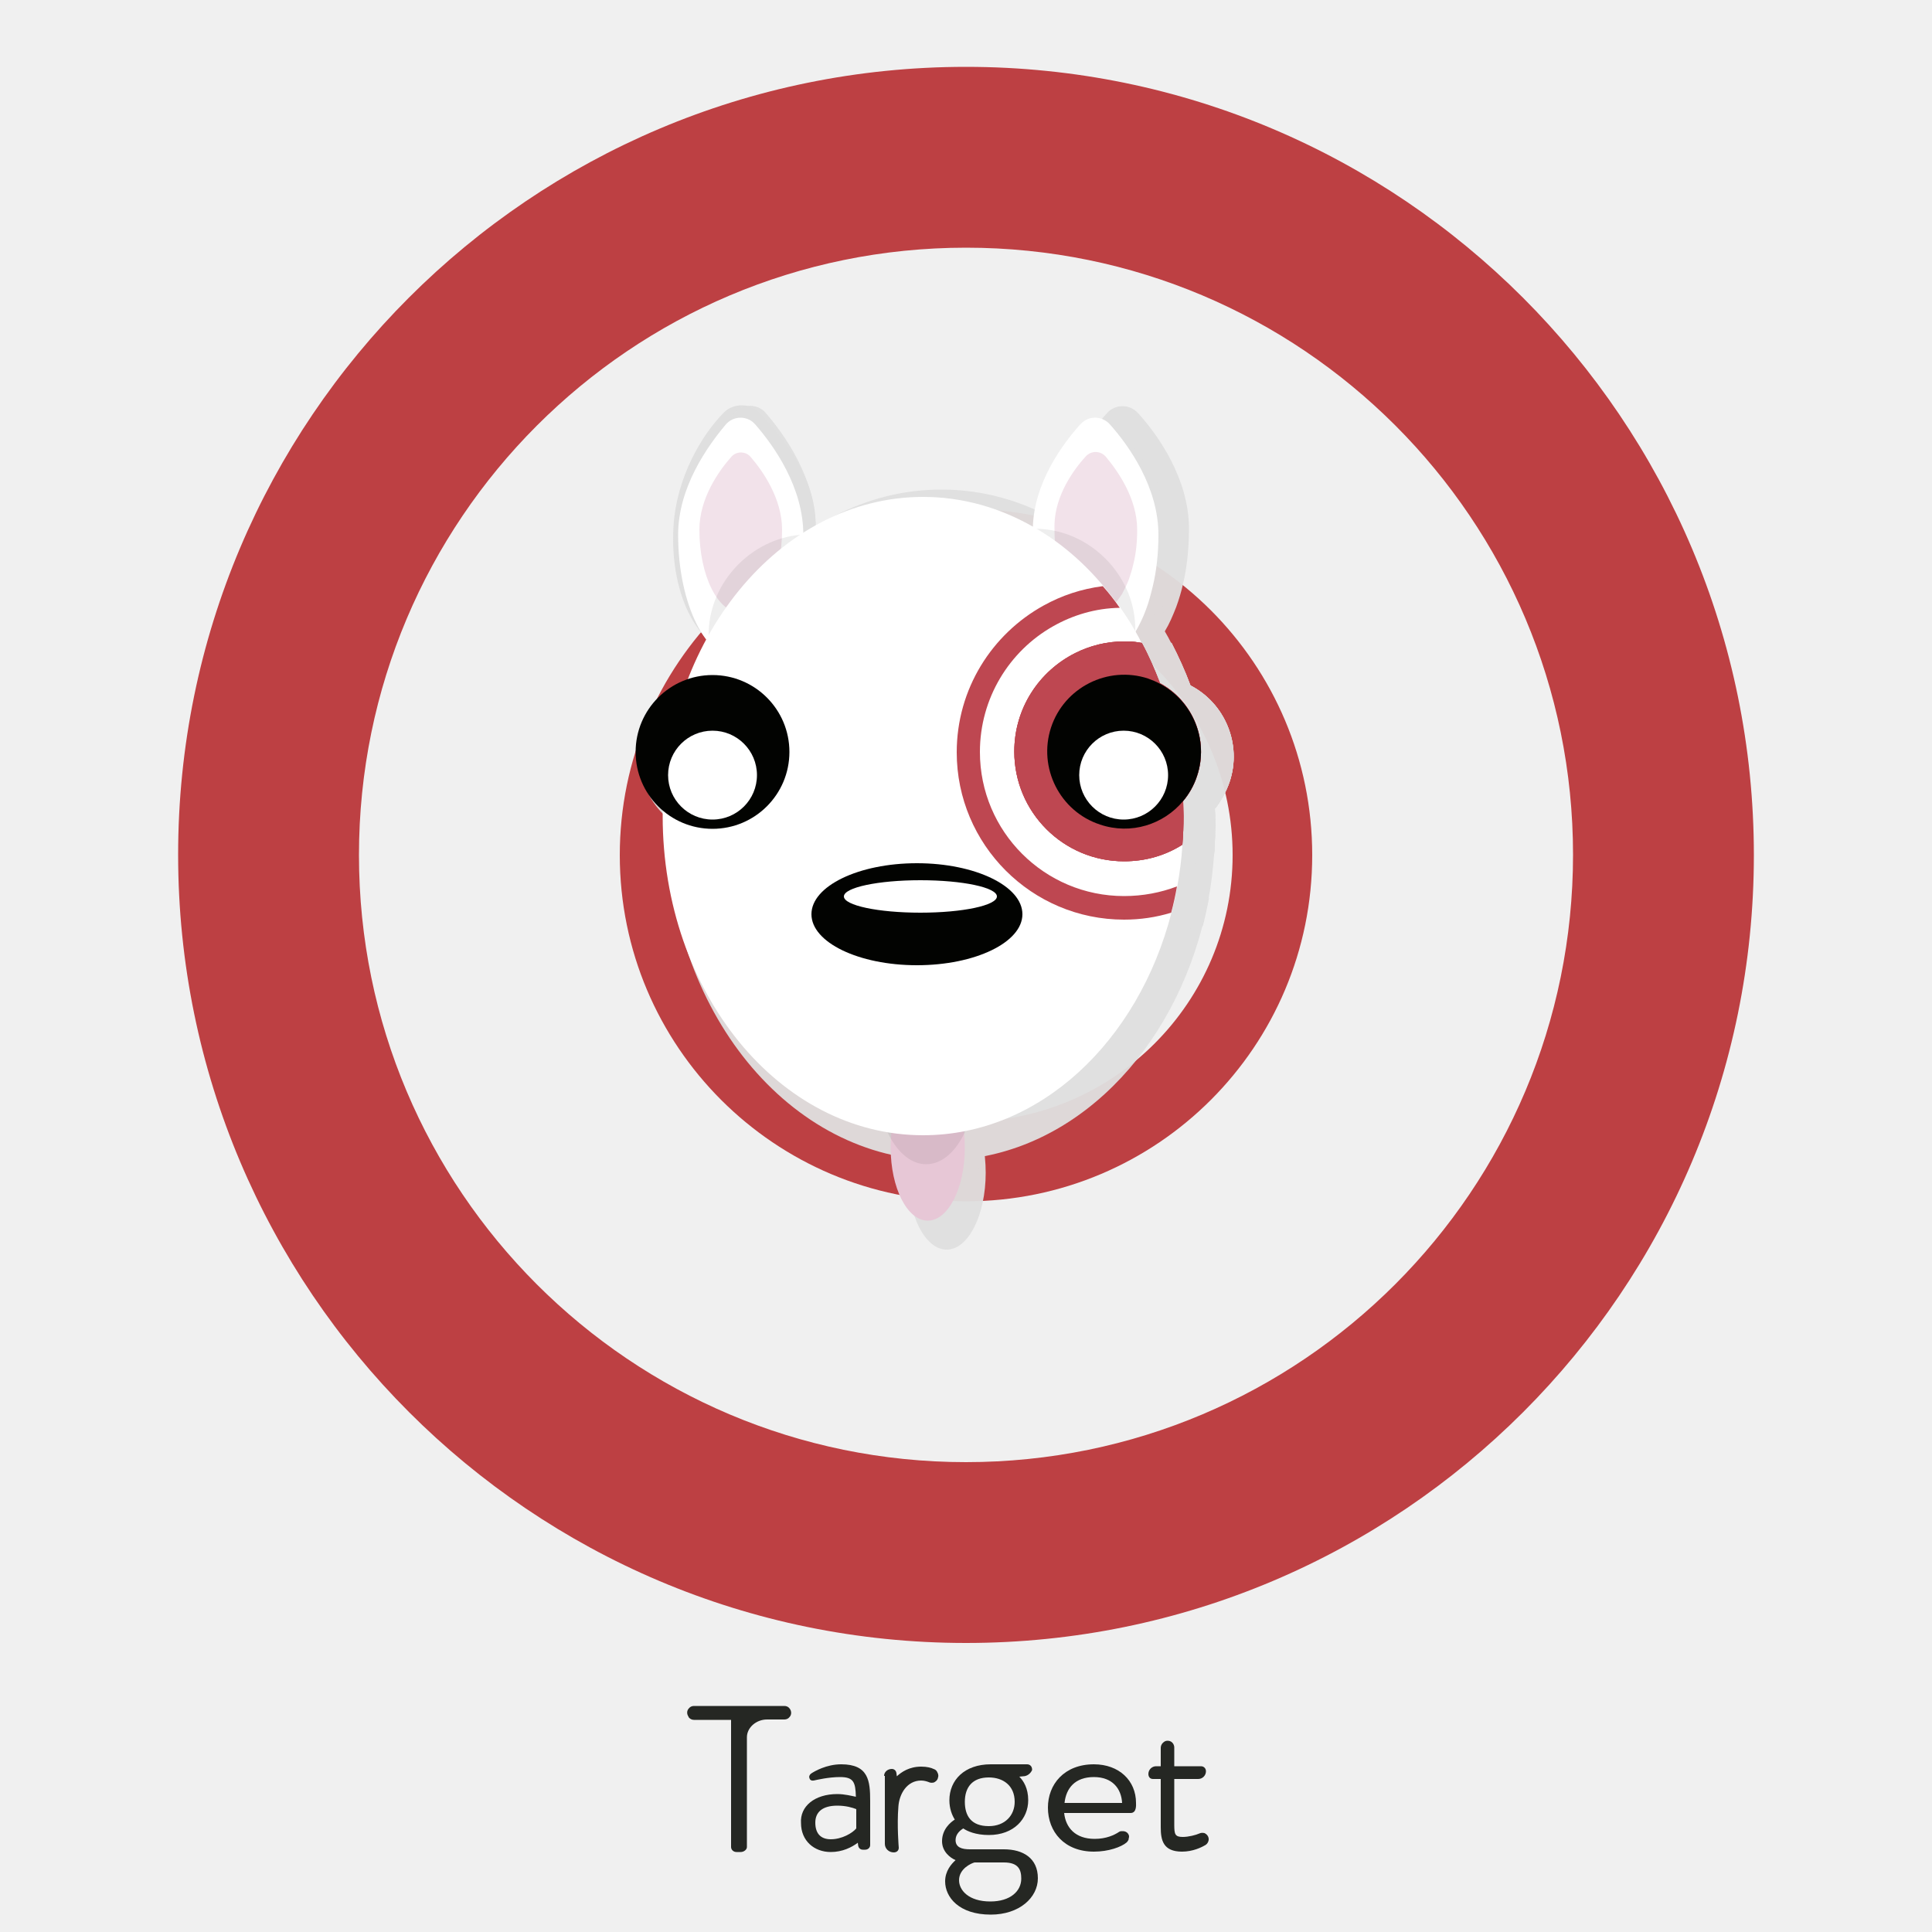
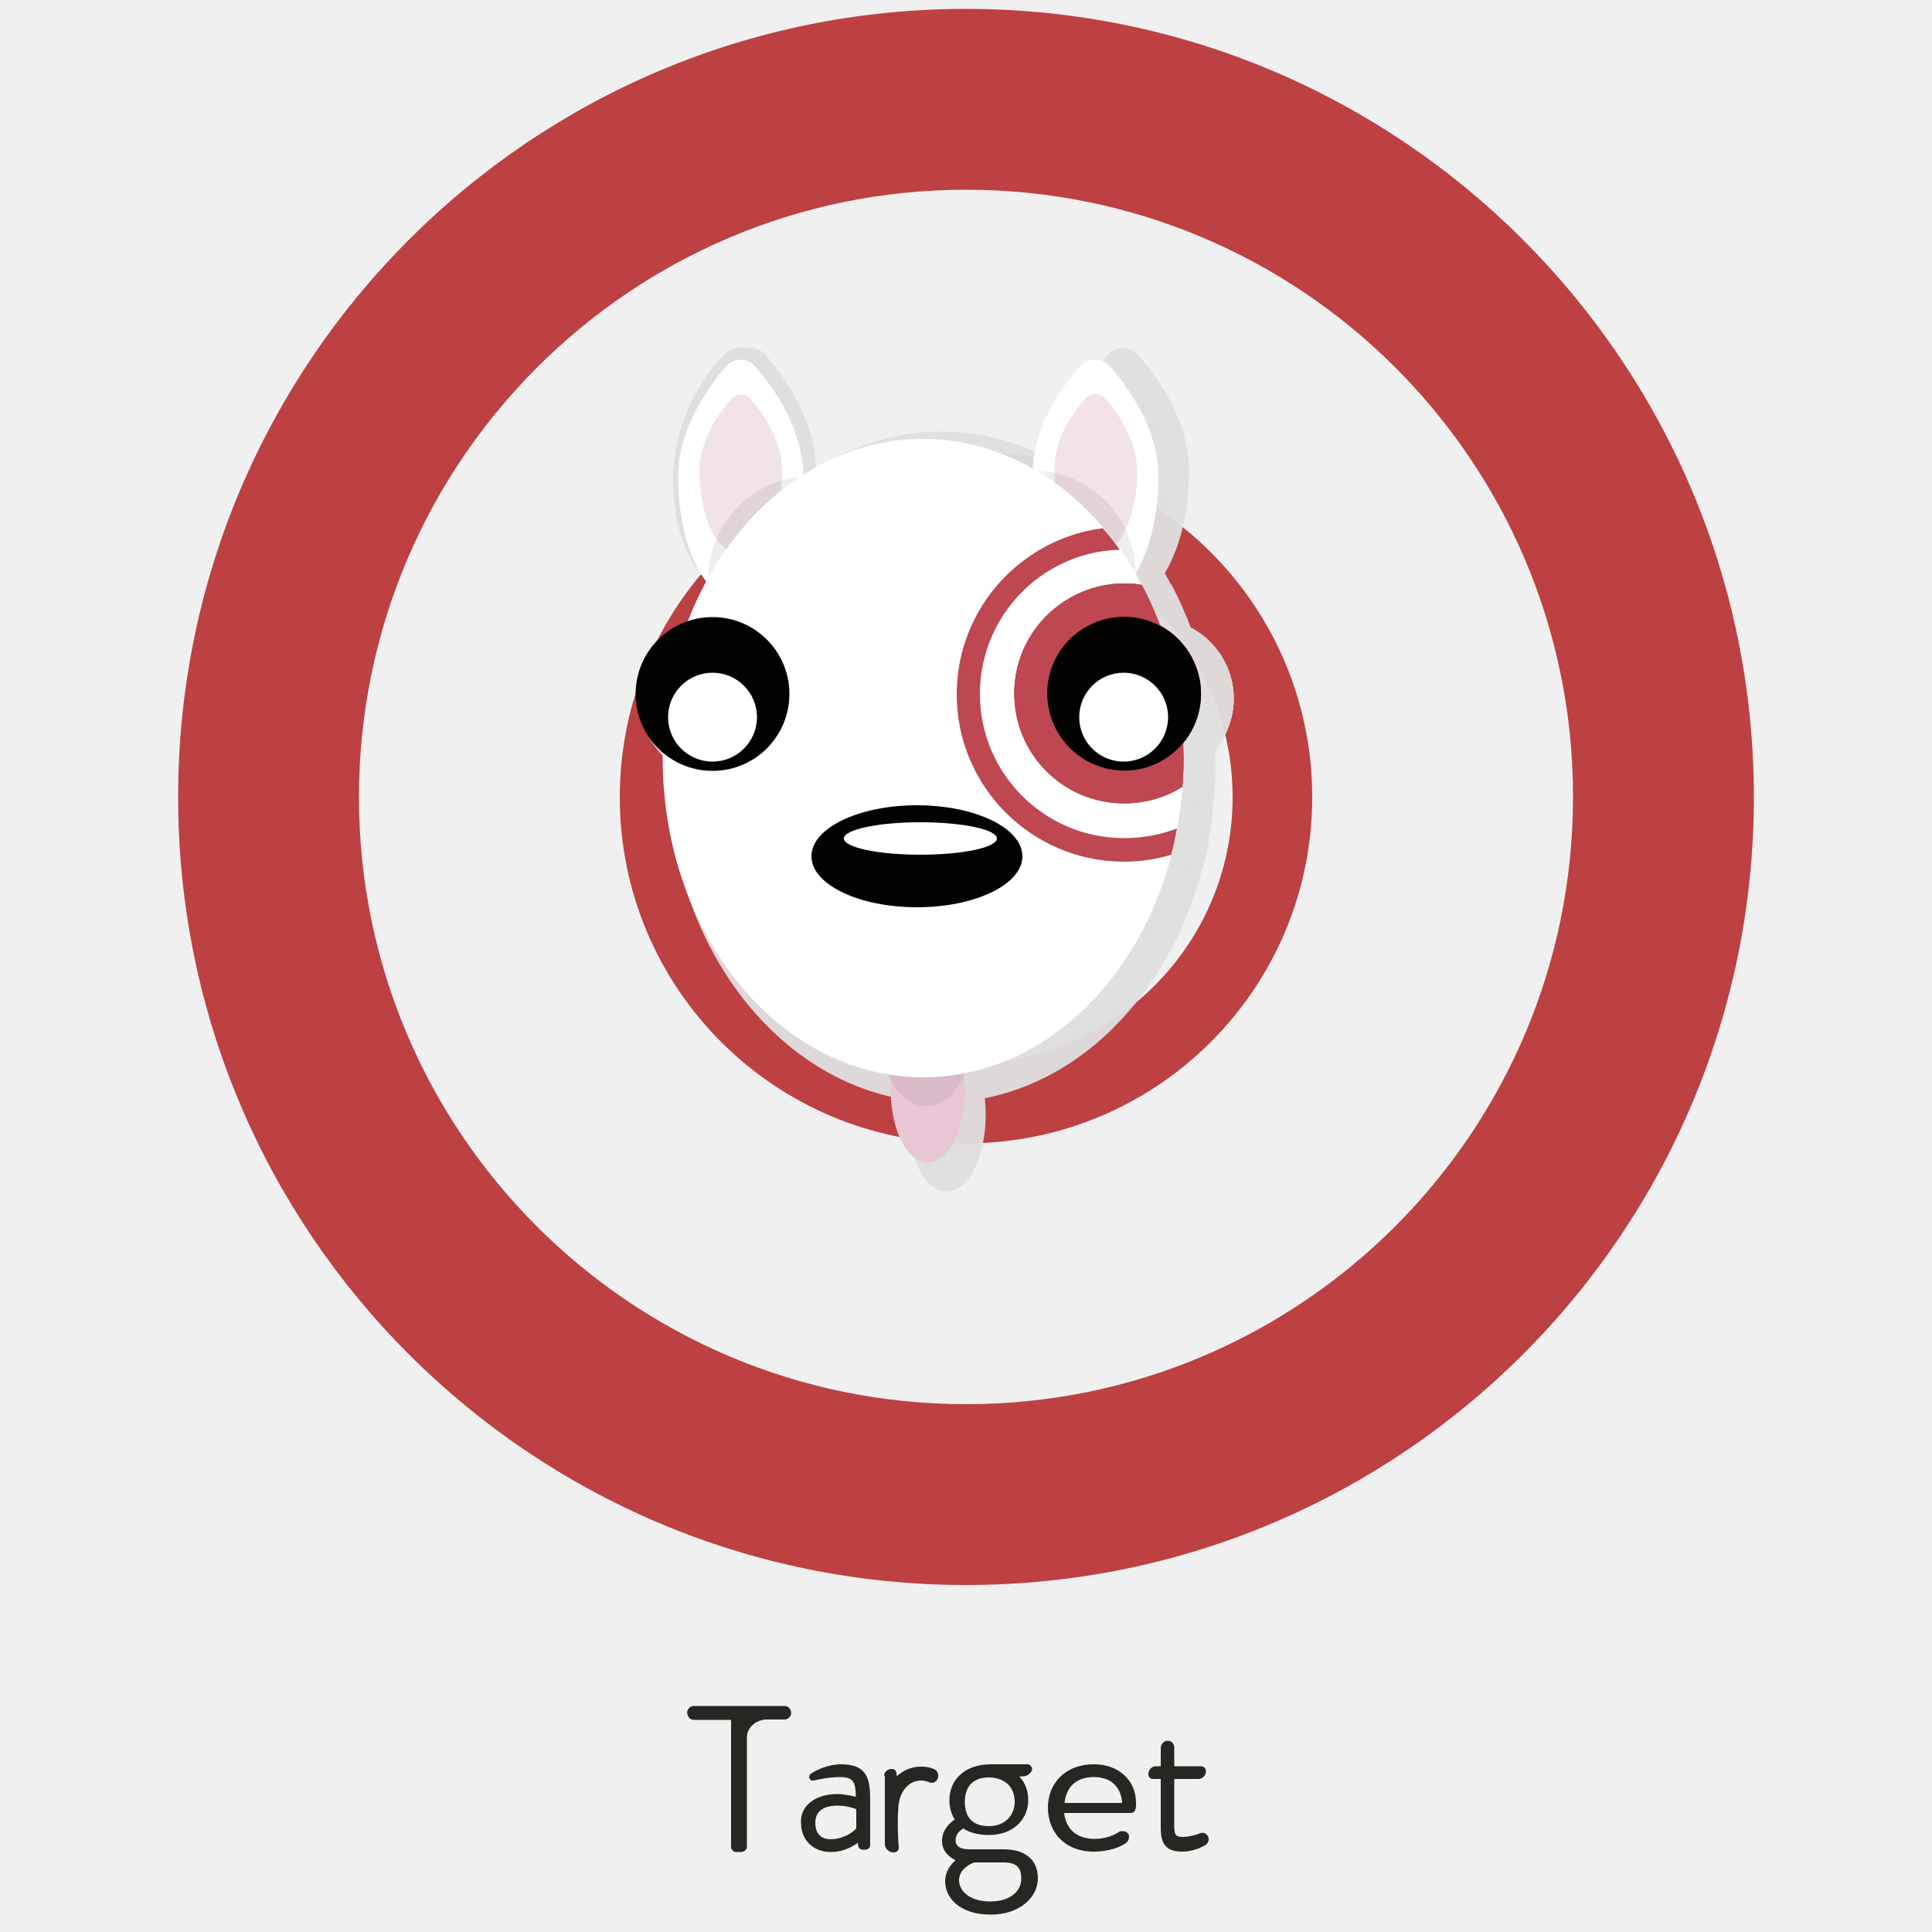
<svg xmlns="http://www.w3.org/2000/svg" version="1.1" x="0px" y="0px" viewBox="0 0 500 500" style="enable-background:new 0 0 500 500;" xml:space="preserve">
  <style type="text/css">
	.st0{fill:#BC3C3F;}
	.st1{opacity:2.000000e-02;fill:#FFFFFF;}
	.st2{fill:#DFDFDF;}
	.st3{opacity:0.95;}
	.st4{opacity:7.000000e-02;fill:#DFDFDF;}
	.st5{fill:#FFFFFF;}
	.st6{fill:#F2E2EA;}
	.st7{fill:#E7C7D6;}
	.st8{opacity:7.000000e-02;fill:#020301;}
	.st9{fill:#BE4751;}
	.st10{fill:#020301;}
	.st11{fill:none;}
	.st12{display:none;fill:#252723;}
	.st13{font-family:'Febrero-Regular';}
	.st14{font-size:60px;}
	.st15{fill:#252723;}
</style>
  <g id="Layer_1">
</g>
  <g id="Layer_2">
    <g>
-       <path class="st0" d="M250,131.7c-49.5,0-89.6,40.1-89.6,89.6s40.1,89.6,89.6,89.6s89.6-40.1,89.6-89.6S299.5,131.7,250,131.7z     M250,290.3c-38.1,0-69-30.9-69-69s30.9-69,69-69s69,30.9,69,69S288.1,290.3,250,290.3z" />
-       <path class="st0" d="M250,17.3c-112.6,0-203.9,91.3-203.9,203.9S137.4,425.2,250,425.2s203.9-91.3,203.9-203.9    S362.6,17.3,250,17.3z M250,378.4c-86.8,0-157.1-70.4-157.1-157.1S163.2,64.1,250,64.1s157.1,70.3,157.1,157.1    S336.8,378.4,250,378.4z" />
-       <rect y="-10.6" class="st1" width="500" height="465.7" />
+       <path class="st0" d="M250,116.7c-49.5,0-89.6,40.1-89.6,89.6c0,49.5,40.1,89.6,89.6,89.6s89.6-40.1,89.6-89.6    C339.6,156.8,299.5,116.7,250,116.7z M250,275.3c-38.1,0-69-30.9-69-69s30.9-69,69-69s69,30.9,69,69S288.1,275.3,250,275.3z" />
+       <path class="st0" d="M250,2.3C137.4,2.3,46.1,93.6,46.1,206.3S137.4,410.2,250,410.2s203.9-91.3,203.9-203.9S362.6,2.3,250,2.3z     M250,363.4c-86.8,0-157.1-70.4-157.1-157.1S163.2,49.1,250,49.1s157.1,70.3,157.1,157.1S336.8,363.4,250,363.4z" />
+       <rect y="-25.6" class="st1" width="500" height="465.7" />
      <g>
-         <path class="st2" d="M211.1,135.9c0,18.4-8.5,33.4-19.1,33.4s-18.8-14.7-17.7-33.1c0.8-12.9,7.5-23.9,13.1-29.5     c2.4-2.4,6.7-2.4,9.1,0C202.2,112.4,211.1,123.3,211.1,135.9z" />
+         <path class="st2" d="M211.1,120.9c0,18.4-8.5,33.4-19.1,33.4s-18.8-14.7-17.7-33.1c0.8-12.9,7.5-23.9,13.1-29.5     c2.4-2.4,6.7-2.4,9.1,0C202.2,97.4,211.1,108.3,211.1,120.9z" />
        <g class="st3">
-           <path class="st2" d="M307.7,136.8c0,5.1-0.5,9.9-1.5,14.2c-0.5,2.2-1.1,4.2-1.8,6.1c-0.9,2.3-1.8,4.4-2.9,6.2      c-0.6,1-1.3,1.9-2,2.8c-2.6,3.1-5.6,5-8.8,5c-2,0-3.8-0.7-5.6-1.9c-2.3-1.6-4.3-4.1-6.1-7.4c-0.9-1.7-1.7-3.7-2.5-5.8v0      c-1.8-5.4-2.9-12-2.9-19.1c0-0.7,0-1.4,0-2c0.4-12.1,8-22.6,12.9-28c2.2-2.4,5.9-2.4,8.1,0.1      C299.7,112.6,307.7,123.9,307.7,136.8z" />
-           <path class="st2" d="M211.1,136.8c0,18.9-7.6,34.2-17,34.2c-9.4,0-17-15.3-17-34.2c0-12.9,7.9-24.1,13-29.9c2.1-2.5,6-2.5,8.1,0      C203.2,112.7,211.1,123.9,211.1,136.8z" />
-           <path class="st2" d="M301.9,135.5c0,3.4-0.4,6.5-1,9.4c-0.3,1.4-0.7,2.8-1.2,4c-0.6,1.5-1.2,2.9-1.9,4.1      c-0.4,0.7-0.8,1.3-1.3,1.8c-1.7,2.1-3.7,3.3-5.8,3.3c-1.3,0-2.5-0.4-3.7-1.2c-1.5-1-2.9-2.7-4-4.9c-0.6-1.1-1.2-2.4-1.6-3.8v0      c-1.2-3.6-1.9-7.9-1.9-12.6c0-0.5,0-0.9,0-1.3c0.2-8,5.3-14.9,8.6-18.5c1.4-1.6,3.9-1.6,5.3,0      C296.6,119.5,301.9,126.9,301.9,135.5z" />
-           <path class="st2" d="M205.3,135.4c0,12.5-5,22.6-11.3,22.6c-6.2,0-11.3-10.1-11.3-22.6c0-8.5,5.2-15.9,8.6-19.8      c1.4-1.6,4-1.6,5.4,0C200.1,119.5,205.3,126.9,205.3,135.4z" />
-           <ellipse class="st2" cx="245" cy="303.5" rx="10.1" ry="19.9" />
-           <ellipse transform="matrix(0.7071 -0.7071 0.7071 0.7071 -32.2651 242.3382)" class="st4" cx="276.4" cy="160.1" rx="23.9" ry="26.1" />
-           <ellipse transform="matrix(0.7071 -0.7071 0.7071 0.7071 -52.7788 196.0889)" class="st4" cx="210.3" cy="161.8" rx="26.1" ry="23.9" />
-           <ellipse class="st4" cx="244.5" cy="284.4" rx="13.6" ry="23.6" />
-           <path class="st2" d="M314.5,213.4c0,2.6-0.1,5.2-0.3,7.8c-0.3,3.8-0.7,7.5-1.4,11.2c-0.4,2.4-1,4.8-1.6,7.2      c-9.1,35.2-35.9,60.7-67.6,60.7c-39.2,0-70.9-38.9-70.9-86.8s31.7-86.8,70.9-86.8c10.8,0,21,2.9,30.1,8.2      c7,4,13.4,9.4,18.9,15.9c1.6,1.9,3.2,3.9,4.6,5.9c1.5,2.1,2.9,4.3,4.2,6.6c0.6,1,1.2,2.1,1.7,3.1c1.8,3.5,3.5,7.2,4.9,11      c3.7,9.8,5.9,20.6,6.3,31.9C314.5,210.7,314.5,212,314.5,213.4z" />
-           <path class="st2" d="M318.2,202.4c-0.9,2.6-2.2,4.9-3.8,6.9c0.1,1.4,0.1,2.7,0.1,4.1c0,2.6-0.1,5.2-0.3,7.8      c-4.6,2.9-10,4.6-15.8,4.6c-16.5,0-29.9-13.4-29.9-29.9c0-11.7,6.8-21.9,16.6-26.8c4-2,8.5-3.1,13.3-3.1c0.4,0,0.8,0,1.1,0      c1.3,0,2.5,0.2,3.7,0.4c1.8,3.5,3.5,7.2,4.9,11C317,182,321.5,192.6,318.2,202.4z" />
-           <path class="st2" d="M318.2,202.4c-0.9,2.6-2.2,4.9-3.8,6.9c0.1,1.4,0.1,2.7,0.1,4.1c0,2.6-0.1,5.2-0.3,7.8      c-4.6,2.9-10,4.6-15.8,4.6c-16.5,0-29.9-13.4-29.9-29.9c0-11.7,6.8-21.9,16.6-26.8c4-2,8.5-3.1,13.3-3.1c0.4,0,0.8,0,1.1,0      c1.3,0,2.5,0.2,3.7,0.4c1.8,3.5,3.5,7.2,4.9,11C317,182,321.5,192.6,318.2,202.4z" />
-           <path class="st2" d="M298.4,235.1c-21.7,0-39.2-17.6-39.2-39.2c0-14.6,8-27.4,19.9-34.2c5.4-3.1,11.6-4.9,18.2-5.1      c-1.5-2.1-3-4-4.6-5.9c-5.8,0.7-11.2,2.5-16.1,5.2v0c-14.1,7.7-23.7,22.7-23.7,40c0,25.1,20.4,45.5,45.5,45.5      c4.5,0,8.8-0.6,12.9-1.8c0.6-2.3,1.1-4.7,1.6-7.2C308.3,234.2,303.5,235.1,298.4,235.1z" />
-           <path class="st2" d="M318.2,202.4c-0.9,2.6-2.2,4.9-3.8,6.9c0.1,1.4,0.1,2.7,0.1,4.1c0,2.6-0.1,5.2-0.3,7.8      c-4.6,2.9-10,4.6-15.8,4.6c-16.5,0-29.9-13.4-29.9-29.9c0-11.7,6.8-21.9,16.6-26.8c4-2,8.5-3.1,13.3-3.1c0.4,0,0.8,0,1.1,0      c1.3,0,2.5,0.2,3.7,0.4c1.8,3.5,3.5,7.2,4.9,11C317,182,321.5,192.6,318.2,202.4z" />
-           <circle class="st2" cx="186.4" cy="195.9" r="20.9" />
-           <ellipse class="st2" cx="241.9" cy="240.1" rx="28.6" ry="13.9" />
-           <ellipse class="st2" cx="242.9" cy="235.2" rx="20.8" ry="4.4" />
+           <path class="st2" d="M307.7,121.8c0,5.1-0.5,9.9-1.5,14.2c-0.5,2.2-1.1,4.2-1.8,6.1c-0.9,2.3-1.8,4.4-2.9,6.2      c-0.6,1-1.3,1.9-2,2.8c-2.6,3.1-5.6,5-8.8,5c-2,0-3.8-0.7-5.6-1.9c-2.3-1.6-4.3-4.1-6.1-7.4c-0.9-1.7-1.7-3.7-2.5-5.8v0      c-1.8-5.4-2.9-12-2.9-19.1c0-0.7,0-1.4,0-2c0.4-12.1,8-22.6,12.9-28c2.2-2.4,5.9-2.4,8.1,0.1      C299.7,97.6,307.7,108.9,307.7,121.8z" />
+           <path class="st2" d="M211.1,121.8c0,18.9-7.6,34.2-17,34.2c-9.4,0-17-15.3-17-34.2c0-12.9,7.9-24.1,13-29.9c2.1-2.5,6-2.5,8.1,0      C203.2,97.7,211.1,108.9,211.1,121.8z" />
+           <path class="st2" d="M301.9,120.5c0,3.4-0.4,6.5-1,9.4c-0.3,1.4-0.7,2.8-1.2,4c-0.6,1.5-1.2,2.9-1.9,4.1      c-0.4,0.7-0.8,1.3-1.3,1.8c-1.7,2.1-3.7,3.3-5.8,3.3c-1.3,0-2.5-0.4-3.7-1.2c-1.5-1-2.9-2.7-4-4.9c-0.6-1.1-1.2-2.4-1.6-3.8v0      c-1.2-3.6-1.9-7.9-1.9-12.6c0-0.5,0-0.9,0-1.3c0.2-8,5.3-14.9,8.6-18.5c1.4-1.6,3.9-1.6,5.3,0      C296.6,104.5,301.9,111.9,301.9,120.5z" />
+           <path class="st2" d="M205.3,120.4c0,12.5-5,22.6-11.3,22.6c-6.2,0-11.3-10.1-11.3-22.6c0-8.5,5.2-15.9,8.6-19.8      c1.4-1.6,4-1.6,5.4,0C200.1,104.5,205.3,111.9,205.3,120.4z" />
+           <ellipse class="st2" cx="245" cy="288.5" rx="10.1" ry="19.9" />
+           <ellipse transform="matrix(0.7071 -0.7071 0.7071 0.7071 -21.6584 237.9447)" class="st4" cx="276.4" cy="145.1" rx="23.9" ry="26.1" />
+           <ellipse transform="matrix(0.7071 -0.7071 0.7071 0.7071 -42.1721 191.6955)" class="st4" cx="210.3" cy="146.8" rx="26.1" ry="23.9" />
+           <ellipse class="st4" cx="244.5" cy="269.4" rx="13.6" ry="23.6" />
+           <path class="st2" d="M314.5,198.4c0,2.6-0.1,5.2-0.3,7.8c-0.3,3.8-0.7,7.5-1.4,11.2c-0.4,2.4-1,4.8-1.6,7.2      c-9.1,35.2-35.9,60.7-67.6,60.7c-39.2,0-70.9-38.9-70.9-86.8s31.7-86.8,70.9-86.8c10.8,0,21,2.9,30.1,8.2      c7,4,13.4,9.4,18.9,15.9c1.6,1.9,3.2,3.9,4.6,5.9c1.5,2.1,2.9,4.3,4.2,6.6c0.6,1,1.2,2.1,1.7,3.1c1.8,3.5,3.5,7.2,4.9,11      c3.7,9.8,5.9,20.6,6.3,31.9C314.5,195.7,314.5,197,314.5,198.4z" />
+           <path class="st2" d="M318.2,187.4c-0.9,2.6-2.2,4.9-3.8,6.9c0.1,1.4,0.1,2.7,0.1,4.1c0,2.6-0.1,5.2-0.3,7.8      c-4.6,2.9-10,4.6-15.8,4.6c-16.5,0-29.9-13.4-29.9-29.9c0-11.7,6.8-21.9,16.6-26.8c4-2,8.5-3.1,13.3-3.1c0.4,0,0.8,0,1.1,0      c1.3,0,2.5,0.2,3.7,0.4c1.8,3.5,3.5,7.2,4.9,11C317,167,321.5,177.6,318.2,187.4z" />
+           <path class="st2" d="M318.2,187.4c-0.9,2.6-2.2,4.9-3.8,6.9c0.1,1.4,0.1,2.7,0.1,4.1c0,2.6-0.1,5.2-0.3,7.8      c-4.6,2.9-10,4.6-15.8,4.6c-16.5,0-29.9-13.4-29.9-29.9c0-11.7,6.8-21.9,16.6-26.8c4-2,8.5-3.1,13.3-3.1c0.4,0,0.8,0,1.1,0      c1.3,0,2.5,0.2,3.7,0.4c1.8,3.5,3.5,7.2,4.9,11C317,167,321.5,177.6,318.2,187.4z" />
+           <path class="st2" d="M298.4,220.1c-21.7,0-39.2-17.6-39.2-39.2c0-14.6,8-27.4,19.9-34.2c5.4-3.1,11.6-4.9,18.2-5.1      c-1.5-2.1-3-4-4.6-5.9c-5.8,0.7-11.2,2.5-16.1,5.2v0c-14.1,7.7-23.7,22.7-23.7,40c0,25.1,20.4,45.5,45.5,45.5      c4.5,0,8.8-0.6,12.9-1.8c0.6-2.3,1.1-4.7,1.6-7.2C308.3,219.2,303.5,220.1,298.4,220.1z" />
+           <path class="st2" d="M318.2,187.4c-0.9,2.6-2.2,4.9-3.8,6.9c0.1,1.4,0.1,2.7,0.1,4.1c0,2.6-0.1,5.2-0.3,7.8      c-4.6,2.9-10,4.6-15.8,4.6c-16.5,0-29.9-13.4-29.9-29.9c0-11.7,6.8-21.9,16.6-26.8c4-2,8.5-3.1,13.3-3.1c0.4,0,0.8,0,1.1,0      c1.3,0,2.5,0.2,3.7,0.4c1.8,3.5,3.5,7.2,4.9,11C317,167,321.5,177.6,318.2,187.4z" />
+           <circle class="st2" cx="186.4" cy="180.9" r="20.9" />
+           <ellipse class="st2" cx="241.9" cy="225.1" rx="28.6" ry="13.9" />
+           <ellipse class="st2" cx="242.9" cy="220.2" rx="20.8" ry="4.4" />
          <g>
-             <path class="st2" d="M318.2,202.4c-0.9,2.6-2.2,4.9-3.8,6.9c-5.3,6.4-14.2,9.2-22.6,6.4c-11-3.6-16.9-15.4-13.3-26.4       c3.6-11,15.4-16.9,26.4-13.3c1.1,0.4,2.2,0.8,3.2,1.4C317,182,321.5,192.6,318.2,202.4z" />
-             <circle class="st2" cx="298.2" cy="202.2" r="12.1" />
+             <path class="st2" d="M318.2,187.4c-0.9,2.6-2.2,4.9-3.8,6.9c-5.3,6.4-14.2,9.2-22.6,6.4c-11-3.6-16.9-15.4-13.3-26.4       c3.6-11,15.4-16.9,26.4-13.3c1.1,0.4,2.2,0.8,3.2,1.4C317,167,321.5,177.6,318.2,187.4z" />
+             <circle class="st2" cx="298.2" cy="187.2" r="12.1" />
          </g>
-           <circle class="st2" cx="186.4" cy="202.2" r="12.1" />
+           <circle class="st2" cx="186.4" cy="187.2" r="12.1" />
        </g>
      </g>
-       <path class="st5" d="M299.8,138.4c0,4.8-0.5,9.4-1.5,13.5c-0.5,2-1,4-1.7,5.8c-0.8,2.2-1.8,4.2-2.8,5.9c-0.6,1-1.2,1.8-1.9,2.6    c-2.5,3-5.3,4.7-8.4,4.7c-1.9,0-3.7-0.6-5.3-1.8c-2.2-1.5-4.1-3.9-5.8-7c-0.9-1.7-1.7-3.5-2.3-5.5v0c-1.7-5.2-2.8-11.4-2.8-18.2    c0-0.7,0-1.3,0-1.9c0.3-11.5,7.6-21.5,12.3-26.7c2.1-2.3,5.6-2.3,7.7,0.1C292.2,115.4,299.8,126.1,299.8,138.4z" />
-       <path class="st5" d="M207.9,138.4c0,17.9-7.3,32.5-16.2,32.5c-9,0-16.2-14.6-16.2-32.5c0-12.3,7.6-22.9,12.3-28.5    c2-2.4,5.7-2.4,7.7,0C200.4,115.5,207.9,126.2,207.9,138.4z" />
-       <path class="st6" d="M294.3,137.1c0,3.2-0.3,6.2-1,8.9c-0.3,1.4-0.7,2.6-1.1,3.8c-0.5,1.4-1.2,2.7-1.8,3.9    c-0.4,0.6-0.8,1.2-1.2,1.7c-1.6,2-3.5,3.1-5.6,3.1c-1.2,0-2.4-0.4-3.5-1.2c-1.4-1-2.7-2.6-3.8-4.6c-0.6-1.1-1.1-2.3-1.6-3.7v0    c-1.2-3.4-1.8-7.6-1.8-12c0-0.4,0-0.9,0-1.3c0.2-7.6,5-14.2,8.1-17.6c1.4-1.5,3.7-1.5,5.1,0C289.3,121.9,294.3,129,294.3,137.1z" />
-       <path class="st6" d="M202.4,137.1c0,11.9-4.8,21.5-10.7,21.5s-10.7-9.6-10.7-21.5c0-8.1,5-15.2,8.2-18.8c1.3-1.6,3.8-1.6,5.1,0    C197.4,121.9,202.4,129,202.4,137.1z" />
-       <ellipse class="st7" cx="240.1" cy="297" rx="9.6" ry="18.9" />
-       <ellipse transform="matrix(0.7071 -0.7071 0.7071 0.7071 -34.4483 237.9731)" class="st8" cx="270" cy="160.6" rx="22.7" ry="24.8" />
-       <ellipse transform="matrix(0.7071 -0.7071 0.7071 0.7071 -53.9642 193.9733)" class="st8" cx="207.2" cy="162.1" rx="24.8" ry="22.7" />
-       <ellipse class="st8" cx="239.7" cy="278.8" rx="12.9" ry="22.5" />
-       <path class="st5" d="M306.3,211.3c0,2.5-0.1,5-0.3,7.4c-0.2,3.6-0.7,7.2-1.3,10.6c-0.4,2.3-0.9,4.6-1.5,6.8    c-8.6,33.5-34.2,57.7-64.3,57.7c-37.2,0-67.4-37-67.4-82.6s30.2-82.6,67.4-82.6c10.2,0,19.9,2.8,28.6,7.8c6.7,3.8,12.8,9,18,15.2    c1.5,1.8,3,3.7,4.4,5.6c1.4,2,2.8,4.1,4,6.3c0.6,1,1.1,2,1.6,3c1.8,3.3,3.3,6.8,4.7,10.4c3.5,9.3,5.6,19.6,6,30.4    C306.3,208.7,306.3,210,306.3,211.3z" />
-       <path class="st9" d="M309.8,200.8c-0.8,2.5-2.1,4.7-3.6,6.5c0,1.3,0.1,2.6,0.1,3.9c0,2.5-0.1,5-0.3,7.4c-4.4,2.8-9.5,4.3-15.1,4.3    c-15.7,0-28.4-12.7-28.4-28.4c0-11.2,6.4-20.8,15.8-25.5c3.8-1.9,8.1-3,12.6-3c0.4,0,0.7,0,1.1,0c1.2,0,2.4,0.2,3.5,0.4    c1.8,3.3,3.3,6.8,4.7,10.4C308.7,181.4,312.9,191.5,309.8,200.8z" />
-       <path class="st9" d="M309.8,200.8c-0.8,2.5-2.1,4.7-3.6,6.5c0,1.3,0.1,2.6,0.1,3.9c0,2.5-0.1,5-0.3,7.4c-4.4,2.8-9.5,4.3-15.1,4.3    c-15.7,0-28.4-12.7-28.4-28.4c0-11.2,6.4-20.8,15.8-25.5c3.8-1.9,8.1-3,12.6-3c0.4,0,0.7,0,1.1,0c1.2,0,2.4,0.2,3.5,0.4    c1.8,3.3,3.3,6.8,4.7,10.4C308.7,181.4,312.9,191.5,309.8,200.8z" />
-       <path class="st9" d="M290.9,231.9c-20.6,0-37.3-16.7-37.3-37.3c0-13.9,7.6-26.1,18.9-32.5c5.1-2.9,11-4.7,17.3-4.8    c-1.4-2-2.8-3.8-4.4-5.6c-5.5,0.7-10.6,2.4-15.3,5v0c-13.4,7.4-22.5,21.6-22.5,38c0,23.9,19.4,43.3,43.3,43.3    c4.2,0,8.3-0.6,12.2-1.8c0.6-2.2,1.1-4.5,1.5-6.8C300.4,231,295.8,231.9,290.9,231.9z" />
-       <path class="st9" d="M309.8,200.8c-0.8,2.5-2.1,4.7-3.6,6.5c0,1.3,0.1,2.6,0.1,3.9c0,2.5-0.1,5-0.3,7.4c-4.4,2.8-9.5,4.3-15.1,4.3    c-15.7,0-28.4-12.7-28.4-28.4c0-11.2,6.4-20.8,15.8-25.5c3.8-1.9,8.1-3,12.6-3c0.4,0,0.7,0,1.1,0c1.2,0,2.4,0.2,3.5,0.4    c1.8,3.3,3.3,6.8,4.7,10.4C308.7,181.4,312.9,191.5,309.8,200.8z" />
-       <circle class="st10" cx="184.4" cy="194.6" r="19.9" />
-       <ellipse class="st10" cx="237.3" cy="236.6" rx="27.3" ry="13.2" />
-       <ellipse class="st5" cx="238.2" cy="232" rx="19.8" ry="4.2" />
+       <path class="st5" d="M299.8,123.4c0,4.8-0.5,9.4-1.5,13.5c-0.5,2-1,4-1.7,5.8c-0.8,2.2-1.8,4.2-2.8,5.9c-0.6,1-1.2,1.8-1.9,2.6    c-2.5,3-5.3,4.7-8.4,4.7c-1.9,0-3.7-0.6-5.3-1.8c-2.2-1.5-4.1-3.9-5.8-7c-0.9-1.7-1.7-3.5-2.3-5.5v0c-1.7-5.2-2.8-11.4-2.8-18.2    c0-0.7,0-1.3,0-1.9c0.3-11.5,7.6-21.5,12.3-26.7c2.1-2.3,5.6-2.3,7.7,0.1C292.2,100.4,299.8,111.1,299.8,123.4z" />
+       <path class="st5" d="M207.9,123.4c0,17.9-7.3,32.5-16.2,32.5c-9,0-16.2-14.6-16.2-32.5c0-12.3,7.6-22.9,12.3-28.5    c2-2.4,5.7-2.4,7.7,0C200.4,100.5,207.9,111.2,207.9,123.4z" />
+       <path class="st6" d="M294.3,122.1c0,3.2-0.3,6.2-1,8.9c-0.3,1.4-0.7,2.6-1.1,3.8c-0.5,1.4-1.2,2.7-1.8,3.9    c-0.4,0.6-0.8,1.2-1.2,1.7c-1.6,2-3.5,3.1-5.6,3.1c-1.2,0-2.4-0.4-3.5-1.2c-1.4-1-2.7-2.6-3.8-4.6c-0.6-1.1-1.1-2.3-1.6-3.7v0    c-1.2-3.4-1.8-7.6-1.8-12c0-0.4,0-0.9,0-1.3c0.2-7.6,5-14.2,8.1-17.6c1.4-1.5,3.7-1.5,5.1,0C289.3,106.9,294.3,114,294.3,122.1z" />
+       <path class="st6" d="M202.4,122.1c0,11.9-4.8,21.5-10.7,21.5s-10.7-9.6-10.7-21.5c0-8.1,5-15.2,8.2-18.8c1.3-1.6,3.8-1.6,5.1,0    C197.4,106.9,202.4,114,202.4,122.1z" />
+       <ellipse class="st7" cx="240.1" cy="282" rx="9.6" ry="18.9" />
+       <ellipse transform="matrix(0.7071 -0.7071 0.7071 0.7071 -23.8416 233.5797)" class="st8" cx="270" cy="145.6" rx="22.7" ry="24.8" />
+       <ellipse transform="matrix(0.7071 -0.7071 0.7071 0.7071 -43.3575 189.5799)" class="st8" cx="207.2" cy="147.1" rx="24.8" ry="22.7" />
+       <ellipse class="st8" cx="239.7" cy="263.8" rx="12.9" ry="22.5" />
+       <path class="st5" d="M306.3,196.3c0,2.5-0.1,5-0.3,7.4c-0.2,3.6-0.7,7.2-1.3,10.6c-0.4,2.3-0.9,4.6-1.5,6.8    c-8.6,33.5-34.2,57.7-64.3,57.7c-37.2,0-67.4-37-67.4-82.6s30.2-82.6,67.4-82.6c10.2,0,19.9,2.8,28.6,7.8c6.7,3.8,12.8,9,18,15.2    c1.5,1.8,3,3.7,4.4,5.6c1.4,2,2.8,4.1,4,6.3c0.6,1,1.1,2,1.6,3c1.8,3.3,3.3,6.8,4.7,10.4c3.5,9.3,5.6,19.6,6,30.4    C306.3,193.7,306.3,195,306.3,196.3z" />
+       <path class="st9" d="M309.8,185.8c-0.8,2.5-2.1,4.7-3.6,6.5c0,1.3,0.1,2.6,0.1,3.9c0,2.5-0.1,5-0.3,7.4c-4.4,2.8-9.5,4.3-15.1,4.3    c-15.7,0-28.4-12.7-28.4-28.4c0-11.2,6.4-20.8,15.8-25.5c3.8-1.9,8.1-3,12.6-3c0.4,0,0.7,0,1.1,0c1.2,0,2.4,0.2,3.5,0.4    c1.8,3.3,3.3,6.8,4.7,10.4C308.7,166.4,312.9,176.5,309.8,185.8z" />
+       <path class="st9" d="M309.8,185.8c-0.8,2.5-2.1,4.7-3.6,6.5c0,1.3,0.1,2.6,0.1,3.9c0,2.5-0.1,5-0.3,7.4c-4.4,2.8-9.5,4.3-15.1,4.3    c-15.7,0-28.4-12.7-28.4-28.4c0-11.2,6.4-20.8,15.8-25.5c3.8-1.9,8.1-3,12.6-3c0.4,0,0.7,0,1.1,0c1.2,0,2.4,0.2,3.5,0.4    c1.8,3.3,3.3,6.8,4.7,10.4C308.7,166.4,312.9,176.5,309.8,185.8z" />
+       <path class="st9" d="M290.9,216.9c-20.6,0-37.3-16.7-37.3-37.3c0-13.9,7.6-26.1,18.9-32.5c5.1-2.9,11-4.7,17.3-4.8    c-1.4-2-2.8-3.8-4.4-5.6c-5.5,0.7-10.6,2.4-15.3,5v0c-13.4,7.4-22.5,21.6-22.5,38c0,23.9,19.4,43.3,43.3,43.3    c4.2,0,8.3-0.6,12.2-1.8c0.6-2.2,1.1-4.5,1.5-6.8C300.4,216,295.8,216.9,290.9,216.9z" />
+       <path class="st9" d="M309.8,185.8c-0.8,2.5-2.1,4.7-3.6,6.5c0,1.3,0.1,2.6,0.1,3.9c0,2.5-0.1,5-0.3,7.4c-4.4,2.8-9.5,4.3-15.1,4.3    c-15.7,0-28.4-12.7-28.4-28.4c0-11.2,6.4-20.8,15.8-25.5c3.8-1.9,8.1-3,12.6-3c0.4,0,0.7,0,1.1,0c1.2,0,2.4,0.2,3.5,0.4    c1.8,3.3,3.3,6.8,4.7,10.4C308.7,166.4,312.9,176.5,309.8,185.8z" />
+       <circle class="st10" cx="184.4" cy="179.6" r="19.9" />
+       <ellipse class="st10" cx="237.3" cy="221.6" rx="27.3" ry="13.2" />
+       <ellipse class="st5" cx="238.2" cy="217" rx="19.8" ry="4.2" />
      <g>
-         <path class="st10" d="M309.8,200.8c-0.8,2.5-2.1,4.7-3.6,6.5c-5.1,6.1-13.5,8.8-21.5,6.1c-10.4-3.4-16.1-14.7-12.7-25.1     c3.4-10.4,14.7-16.1,25.1-12.7c1.1,0.4,2.1,0.8,3,1.3C308.7,181.4,312.9,191.5,309.8,200.8z" />
-         <circle class="st5" cx="290.8" cy="200.6" r="11.5" />
+         <path class="st10" d="M309.8,185.8c-0.8,2.5-2.1,4.7-3.6,6.5c-5.1,6.1-13.5,8.8-21.5,6.1c-10.4-3.4-16.1-14.7-12.7-25.1     c3.4-10.4,14.7-16.1,25.1-12.7c1.1,0.4,2.1,0.8,3,1.3C308.7,166.4,312.9,176.5,309.8,185.8z" />
+         <circle class="st5" cx="290.8" cy="185.6" r="11.5" />
      </g>
-       <circle class="st5" cx="184.4" cy="200.6" r="11.5" />
+       <circle class="st5" cx="184.4" cy="185.6" r="11.5" />
    </g>
    <g>
      <path class="st5" d="M-106.5,334.6c0,4.8-0.5,9.4-1.5,13.5c-0.5,2-1,4-1.7,5.8c-0.8,2.2-1.8,4.2-2.8,5.9c-0.6,1-1.2,1.8-1.9,2.6    c-2.5,3-5.3,4.7-8.4,4.7c-1.9,0-3.7-0.6-5.3-1.8c-2.2-1.5-4.1-3.9-5.8-7c-0.9-1.7-1.7-3.5-2.3-5.5v0c-1.7-5.2-2.8-11.4-2.8-18.2    c0-0.7,0-1.3,0-1.9c0.5-17,7.5-30.6,16.2-30.6C-113.7,302.1-106.5,316.7-106.5,334.6z" />
      <ellipse class="st7" cx="-166.2" cy="493.2" rx="9.6" ry="18.9" />
      <path class="st5" d="M-100,407.5c0,2.5-0.1,5-0.3,7.4c-0.2,3.6-0.7,7.2-1.3,10.6c-0.4,2.3-0.9,4.6-1.5,6.8    c-8.6,33.5-34.2,57.7-64.3,57.7c-37.2,0-67.4-37-67.4-82.6s30.2-82.6,67.4-82.6c10.2,0,19.9,2.8,28.6,7.8c6.7,3.8,12.8,9,18,15.2    c1.5,1.8,3,3.7,4.4,5.6c1.4,2,2.8,4.1,4,6.3c0.6,1,1.1,2,1.6,3c1.8,3.3,3.3,6.8,4.7,10.4c3.5,9.3,5.6,19.6,6,30.4    C-100.1,404.9-100,406.2-100,407.5z" />
      <path class="st9" d="M-96.5,397.1c-0.8,2.5-2.1,4.7-3.6,6.5c0,1.3,0.1,2.6,0.1,3.9c0,2.5-0.1,5-0.3,7.4c-4.4,2.8-9.5,4.3-15.1,4.3    c-15.7,0-28.4-12.7-28.4-28.4c0-11.2,6.4-20.8,15.8-25.5c3.8-1.9,8.1-3,12.6-3c0.4,0,0.7,0,1.1,0c1.2,0,2.4,0.2,3.5,0.4    c1.8,3.3,3.3,6.8,4.7,10.4C-97.6,377.7-93.4,387.7-96.5,397.1z" />
      <path class="st9" d="M-96.5,397.1c-0.8,2.5-2.1,4.7-3.6,6.5c0,1.3,0.1,2.6,0.1,3.9c0,2.5-0.1,5-0.3,7.4c-4.4,2.8-9.5,4.3-15.1,4.3    c-15.7,0-28.4-12.7-28.4-28.4c0-11.2,6.4-20.8,15.8-25.5c3.8-1.9,8.1-3,12.6-3c0.4,0,0.7,0,1.1,0c1.2,0,2.4,0.2,3.5,0.4    c1.8,3.3,3.3,6.8,4.7,10.4C-97.6,377.7-93.4,387.7-96.5,397.1z" />
      <path class="st9" d="M-115.4,428.2c-20.6,0-37.3-16.7-37.3-37.3c0-13.9,7.6-26.1,18.9-32.5c5.1-2.9,11-4.7,17.3-4.8    c0.4,0,0.7,0,1.1,0c1.9,0,3.9,0.2,5.7,0.4c0.6-1.8,1.2-3.7,1.7-5.8c-2.4-0.4-4.9-0.6-7.4-0.6c-1.9,0-3.7,0.1-5.5,0.3    c-5.5,0.7-10.6,2.4-15.3,5v0c-13.4,7.4-22.5,21.6-22.5,38c0,23.9,19.4,43.3,43.3,43.3c4.2,0,8.3-0.6,12.2-1.8    c0.6-2.2,1.1-4.5,1.5-6.8C-105.9,427.2-110.5,428.2-115.4,428.2z" />
      <path class="st9" d="M-96.5,397.1c-0.8,2.5-2.1,4.7-3.6,6.5c0,1.3,0.1,2.6,0.1,3.9c0,2.5-0.1,5-0.3,7.4c-4.4,2.8-9.5,4.3-15.1,4.3    c-15.7,0-28.4-12.7-28.4-28.4c0-11.2,6.4-20.8,15.8-25.5c3.8-1.9,8.1-3,12.6-3c0.4,0,0.7,0,1.1,0c1.2,0,2.4,0.2,3.5,0.4    c1.8,3.3,3.3,6.8,4.7,10.4C-97.6,377.7-93.4,387.7-96.5,397.1z" />
      <circle class="st10" cx="-221.9" cy="390.8" r="19.9" />
      <ellipse class="st10" cx="-169" cy="432.9" rx="27.3" ry="13.2" />
      <ellipse class="st5" cx="-168.1" cy="428.2" rx="19.8" ry="4.2" />
      <ellipse class="st5" cx="-214.6" cy="334.6" rx="16.2" ry="32.5" />
      <g>
        <path class="st10" d="M-96.5,397.1c-0.8,2.5-2.1,4.7-3.6,6.5c-5.1,6.1-13.5,8.8-21.5,6.1c-10.4-3.4-16.1-14.7-12.7-25.1     c3.4-10.4,14.7-16.1,25.1-12.7c1.1,0.4,2.1,0.8,3,1.3C-97.6,377.7-93.4,387.7-96.5,397.1z" />
        <circle class="st5" cx="-115.5" cy="396.8" r="11.5" />
      </g>
      <circle class="st5" cx="-221.9" cy="396.8" r="11.5" />
    </g>
    <rect x="177" y="441" class="st11" width="142" height="43.8" />
    <text transform="matrix(1 0 0 1 177.0221 479.5152)" class="st12 st13 st14">Target</text>
    <g>
      <path class="st15" d="M189.2,445.1h-9.6c-0.5,0-1-0.2-1.4-0.7l0-0.1c-0.5-0.7-0.5-1.6,0.1-2.2c0.3-0.4,0.8-0.6,1.3-0.6H203    c0.5,0,1,0.2,1.3,0.6c0.6,0.7,0.6,1.7,0,2.3c-0.3,0.4-0.8,0.6-1.3,0.6h-4.5c-2.8,0-5.2,2.1-5.2,4.6v28.4c0,0.7-0.8,1.3-1.6,1.3    h-1.1c-0.8,0-1.4-0.6-1.4-1.3V445.1z" />
      <path class="st15" d="M216.7,464.3c1.9,0,3.8,0.5,4.8,0.7c-0.1-3.8-0.6-5.1-4.1-5.1c-2.9,0-5.9,0.7-6.8,0.9    c-0.5,0.1-1-0.1-1.1-0.6c-0.2-0.4,0-0.9,0.4-1.2c0.9-0.6,4-2.4,7.8-2.4c7.1,0,7.5,4.3,7.5,9.5v11.4c0,0.7-0.6,1.2-1.3,1.2h-0.6    c-0.7,0-1.1-0.5-1.2-1l0,0l-0.1-0.8c-1.6,1.2-4,2.4-7,2.4c-4.3,0-7.7-2.9-7.7-7.5C207,467.5,210.8,464.3,216.7,464.3z M215,476    c2.9,0,5.6-1.6,6.6-2.8v-5c-1-0.4-2.7-0.9-4.9-0.9c-3.9,0-5.7,1.7-5.7,4.4C211,474.5,212.4,476,215,476z" />
      <path class="st15" d="M228.8,459.6c0-1,0.9-1.8,2-1.8c0.6,0,1.1,0.4,1.2,1.1l0.1,0.8c1.2-1.1,3.2-2.5,6.3-2.5    c1.5,0,2.6,0.3,3.2,0.6c0.3,0.1,0.7,0.3,0.9,0.7l0.1,0.2c0.3,0.5,0.3,1.1,0.1,1.5l0,0.1c-0.2,0.5-0.6,0.8-1,1    c-0.4,0.1-0.8,0.1-1.1,0c-0.5-0.2-1.3-0.5-2.2-0.5c-3.7,0-5.7,3.5-5.9,6.8c-0.4,4.8,0.1,10.6,0.1,10.6l0,0l0,0    c0,0.7-0.5,1.2-1.3,1.2c-1.3,0-2.3-1-2.3-2.2V459.6z" />
      <path class="st15" d="M247.1,470.9c-0.7-1.1-1.4-2.8-1.4-5c0-5.2,3.9-9.3,10.7-9.3h9.4c0.8,0,1.3,0.6,1.3,1.3v0.1l0,0.1    c-0.4,0.9-1.3,1.6-2.3,1.6l-1,0.1c1.1,1.1,2.3,3,2.3,6.1c0,4.8-3.7,9-10.2,9c-3.4,0-5.6-1-6.6-1.7c-0.7,0.4-2,1.4-2,3    c0,1.9,1.6,2.4,3.7,2.4h8.8c5,0,8.8,2.3,8.8,7.5c0,5-4.8,9.4-12.2,9.4c-8.2,0-11.8-4.5-11.8-8.6c0-2.7,1.6-4.5,2.7-5.5    c-1.4-0.6-3.5-2.2-3.5-4.9C243.8,473.4,246,471.6,247.1,470.9z M256.3,492.1c5.2,0,8-2.7,8-5.9c0-2.3-0.7-4.2-4.5-4.2h-7.6    c-0.8,0.2-4,1.6-4,4.6C248.2,489.2,250.7,492.1,256.3,492.1z M262.6,466.3c0-4.2-3-6.3-6.7-6.3c-4.3,0-6.2,2.6-6.2,6.3    c0,3.6,1.6,6.3,6.2,6.3C260.1,472.6,262.6,469.8,262.6,466.3z" />
      <path class="st15" d="M283.1,456.6c6.5,0,10.9,4.2,10.9,10c0,0.5,0.2,2.6-1.4,2.6h-17.2c0.4,3.8,2.9,6.7,7.9,6.7    c3,0,5.1-1,6.3-1.8c0.3-0.2,0.5-0.2,0.8-0.2h0.2c0.5,0,1,0.2,1.3,0.6c0.3,0.4,0.4,0.8,0.2,1.3l0,0.2c-0.1,0.3-0.3,0.6-0.5,0.8    c-1.4,1.2-4.7,2.4-8.5,2.4c-7.6,0-11.9-5.1-11.9-11.4C271.2,461.8,275.4,456.6,283.1,456.6z M290.4,466.6    c-0.2-3.7-2.5-6.7-7.3-6.7c-4.9,0-7.2,2.9-7.6,6.7H290.4z" />
      <path class="st15" d="M300.3,460.4h-1.9c-0.9,0-1.2-0.7-1.2-1.3c0-1.1,0.9-2,2-2h1.2v-4.8c0-0.4,0.2-0.9,0.5-1.2l0.1-0.1    c0.3-0.3,0.7-0.5,1.1-0.5c0.5,0,0.9,0.1,1.3,0.5c0.3,0.3,0.5,0.8,0.5,1.2v4.9h6.9c0.8,0,1.3,0.6,1.3,1.3c0,1.1-0.9,2-2,2h-6.2    v11.9c0,2.4,0.2,3.1,2.2,3.1c1.5,0,3.4-0.5,4.3-0.9c0.4-0.2,0.9-0.2,1.3-0.1c0.7,0.3,1.2,1,1.1,1.8c-0.1,0.5-0.3,0.9-0.7,1.2    c-1.1,0.7-3.4,1.8-6.2,1.8c-4.9,0-5.5-3-5.5-6.3V460.4z" />
    </g>
  </g>
</svg>
